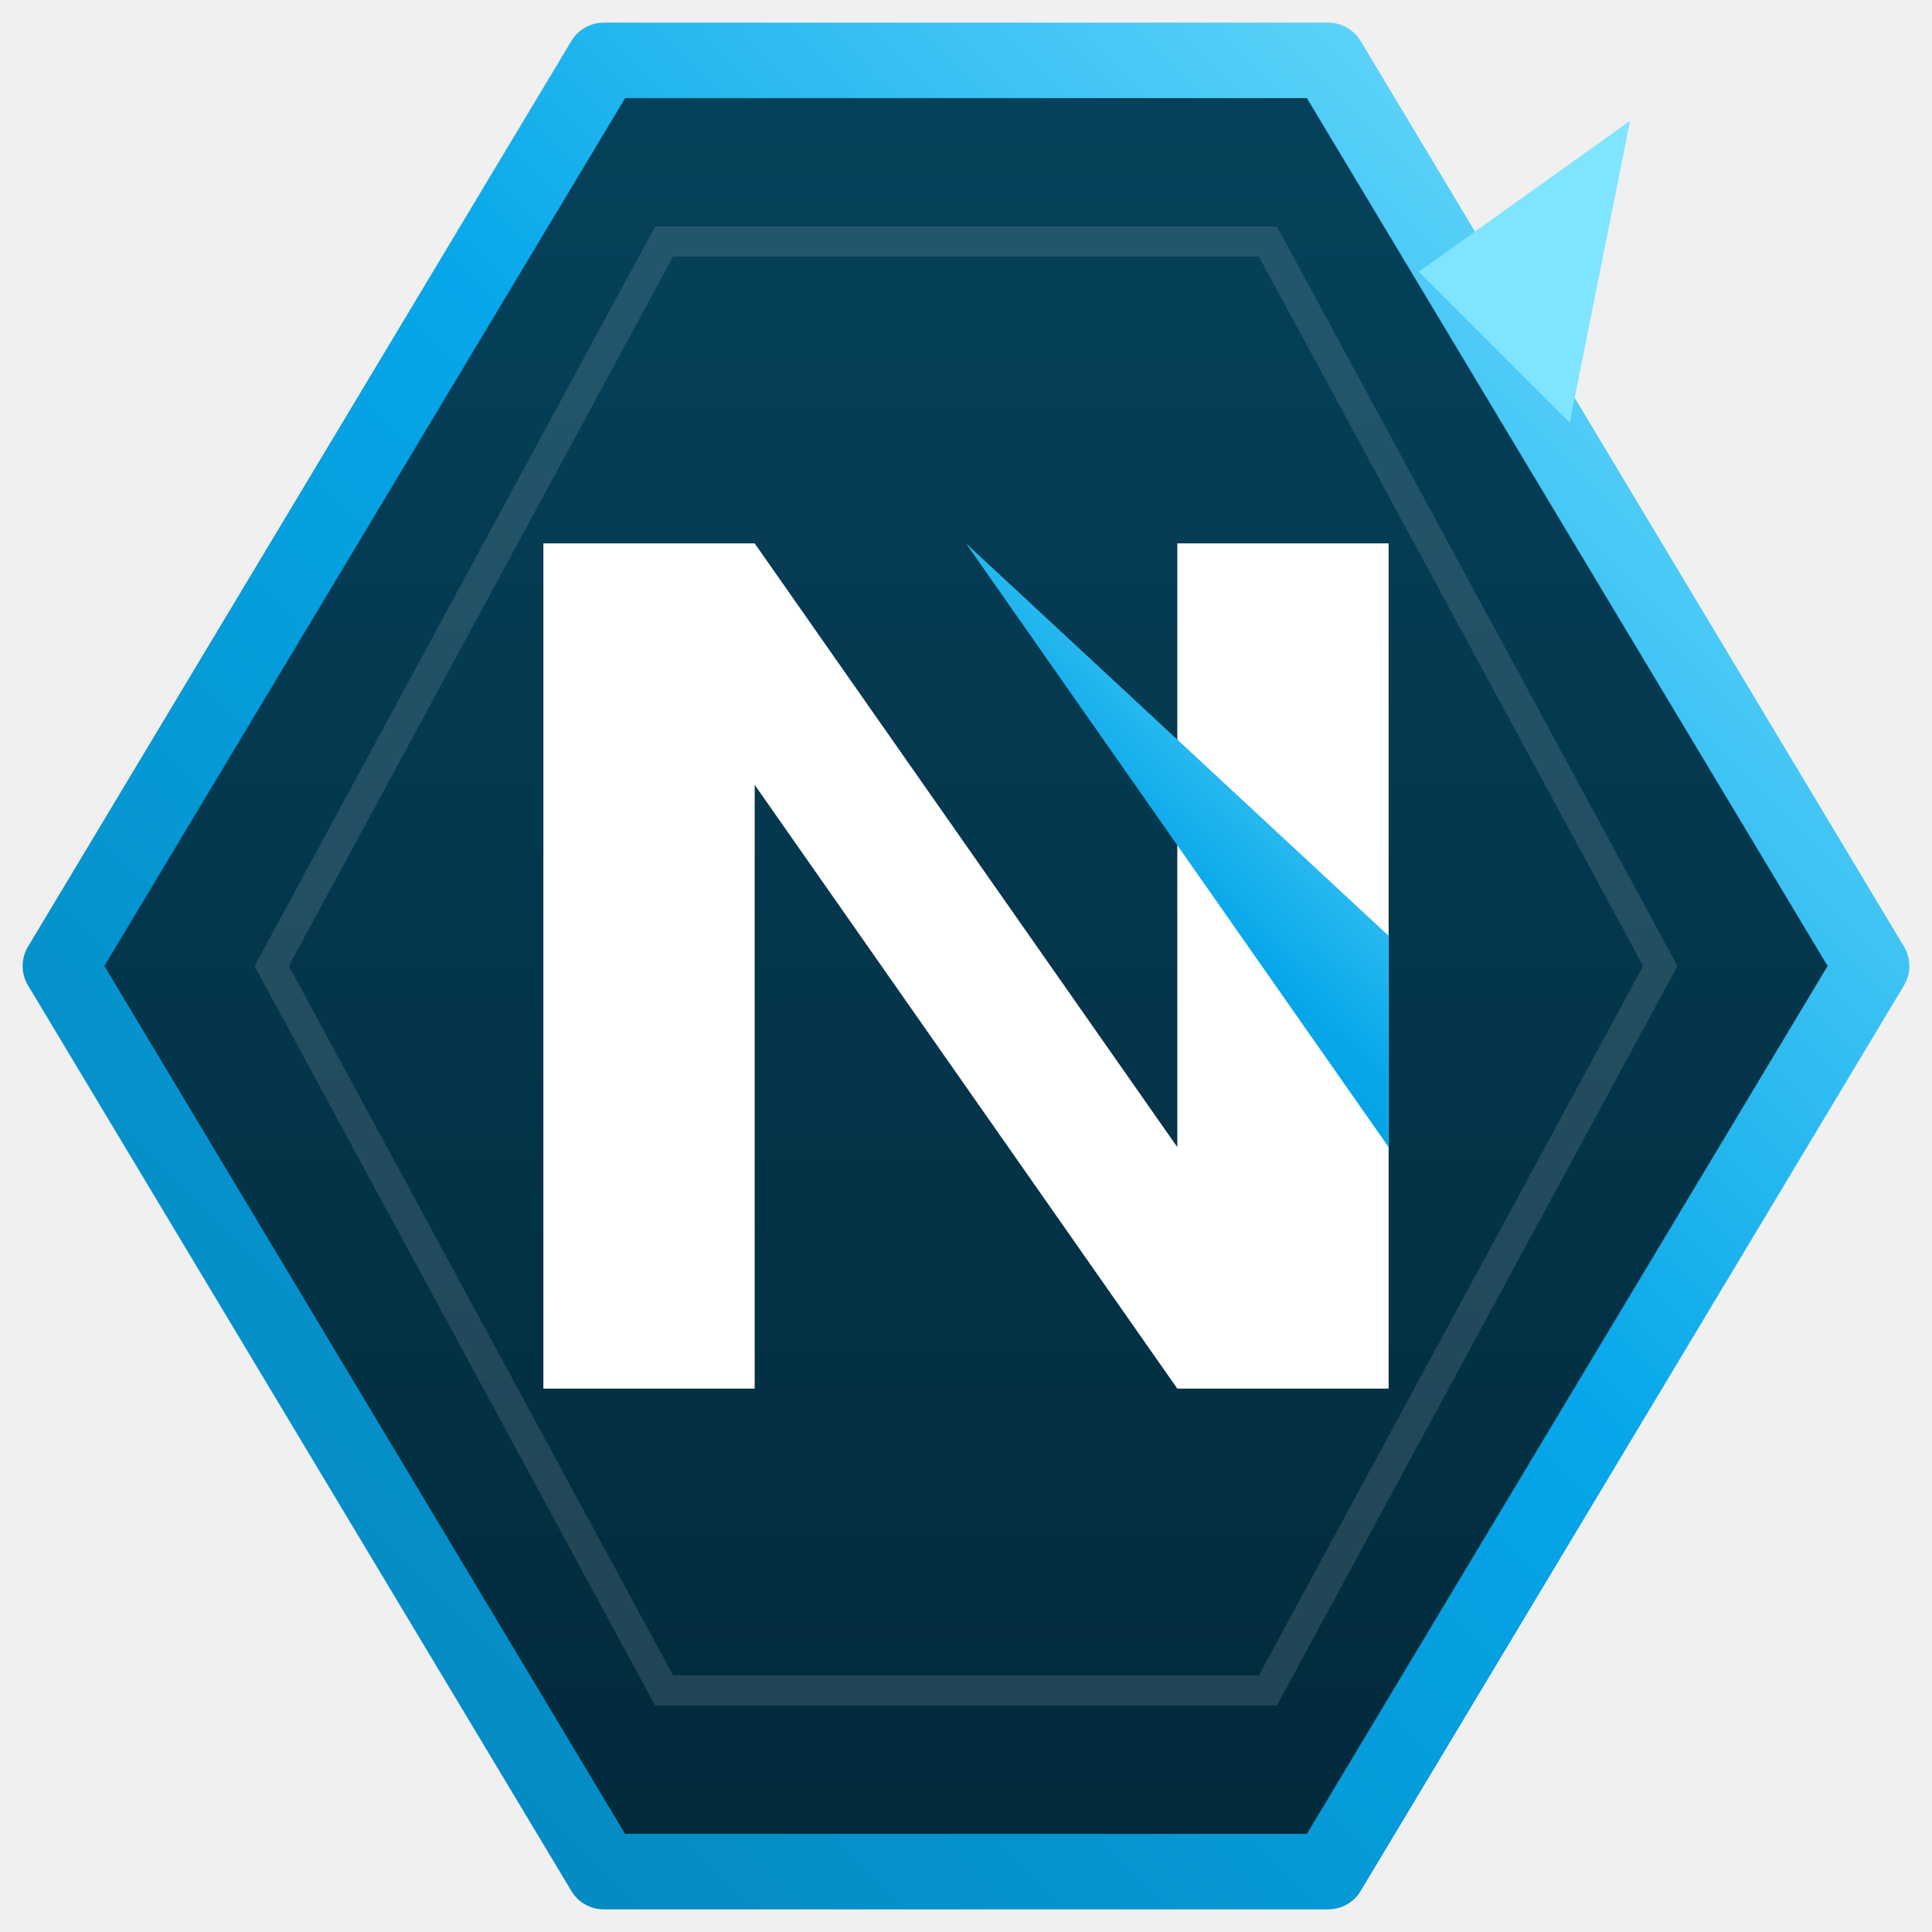
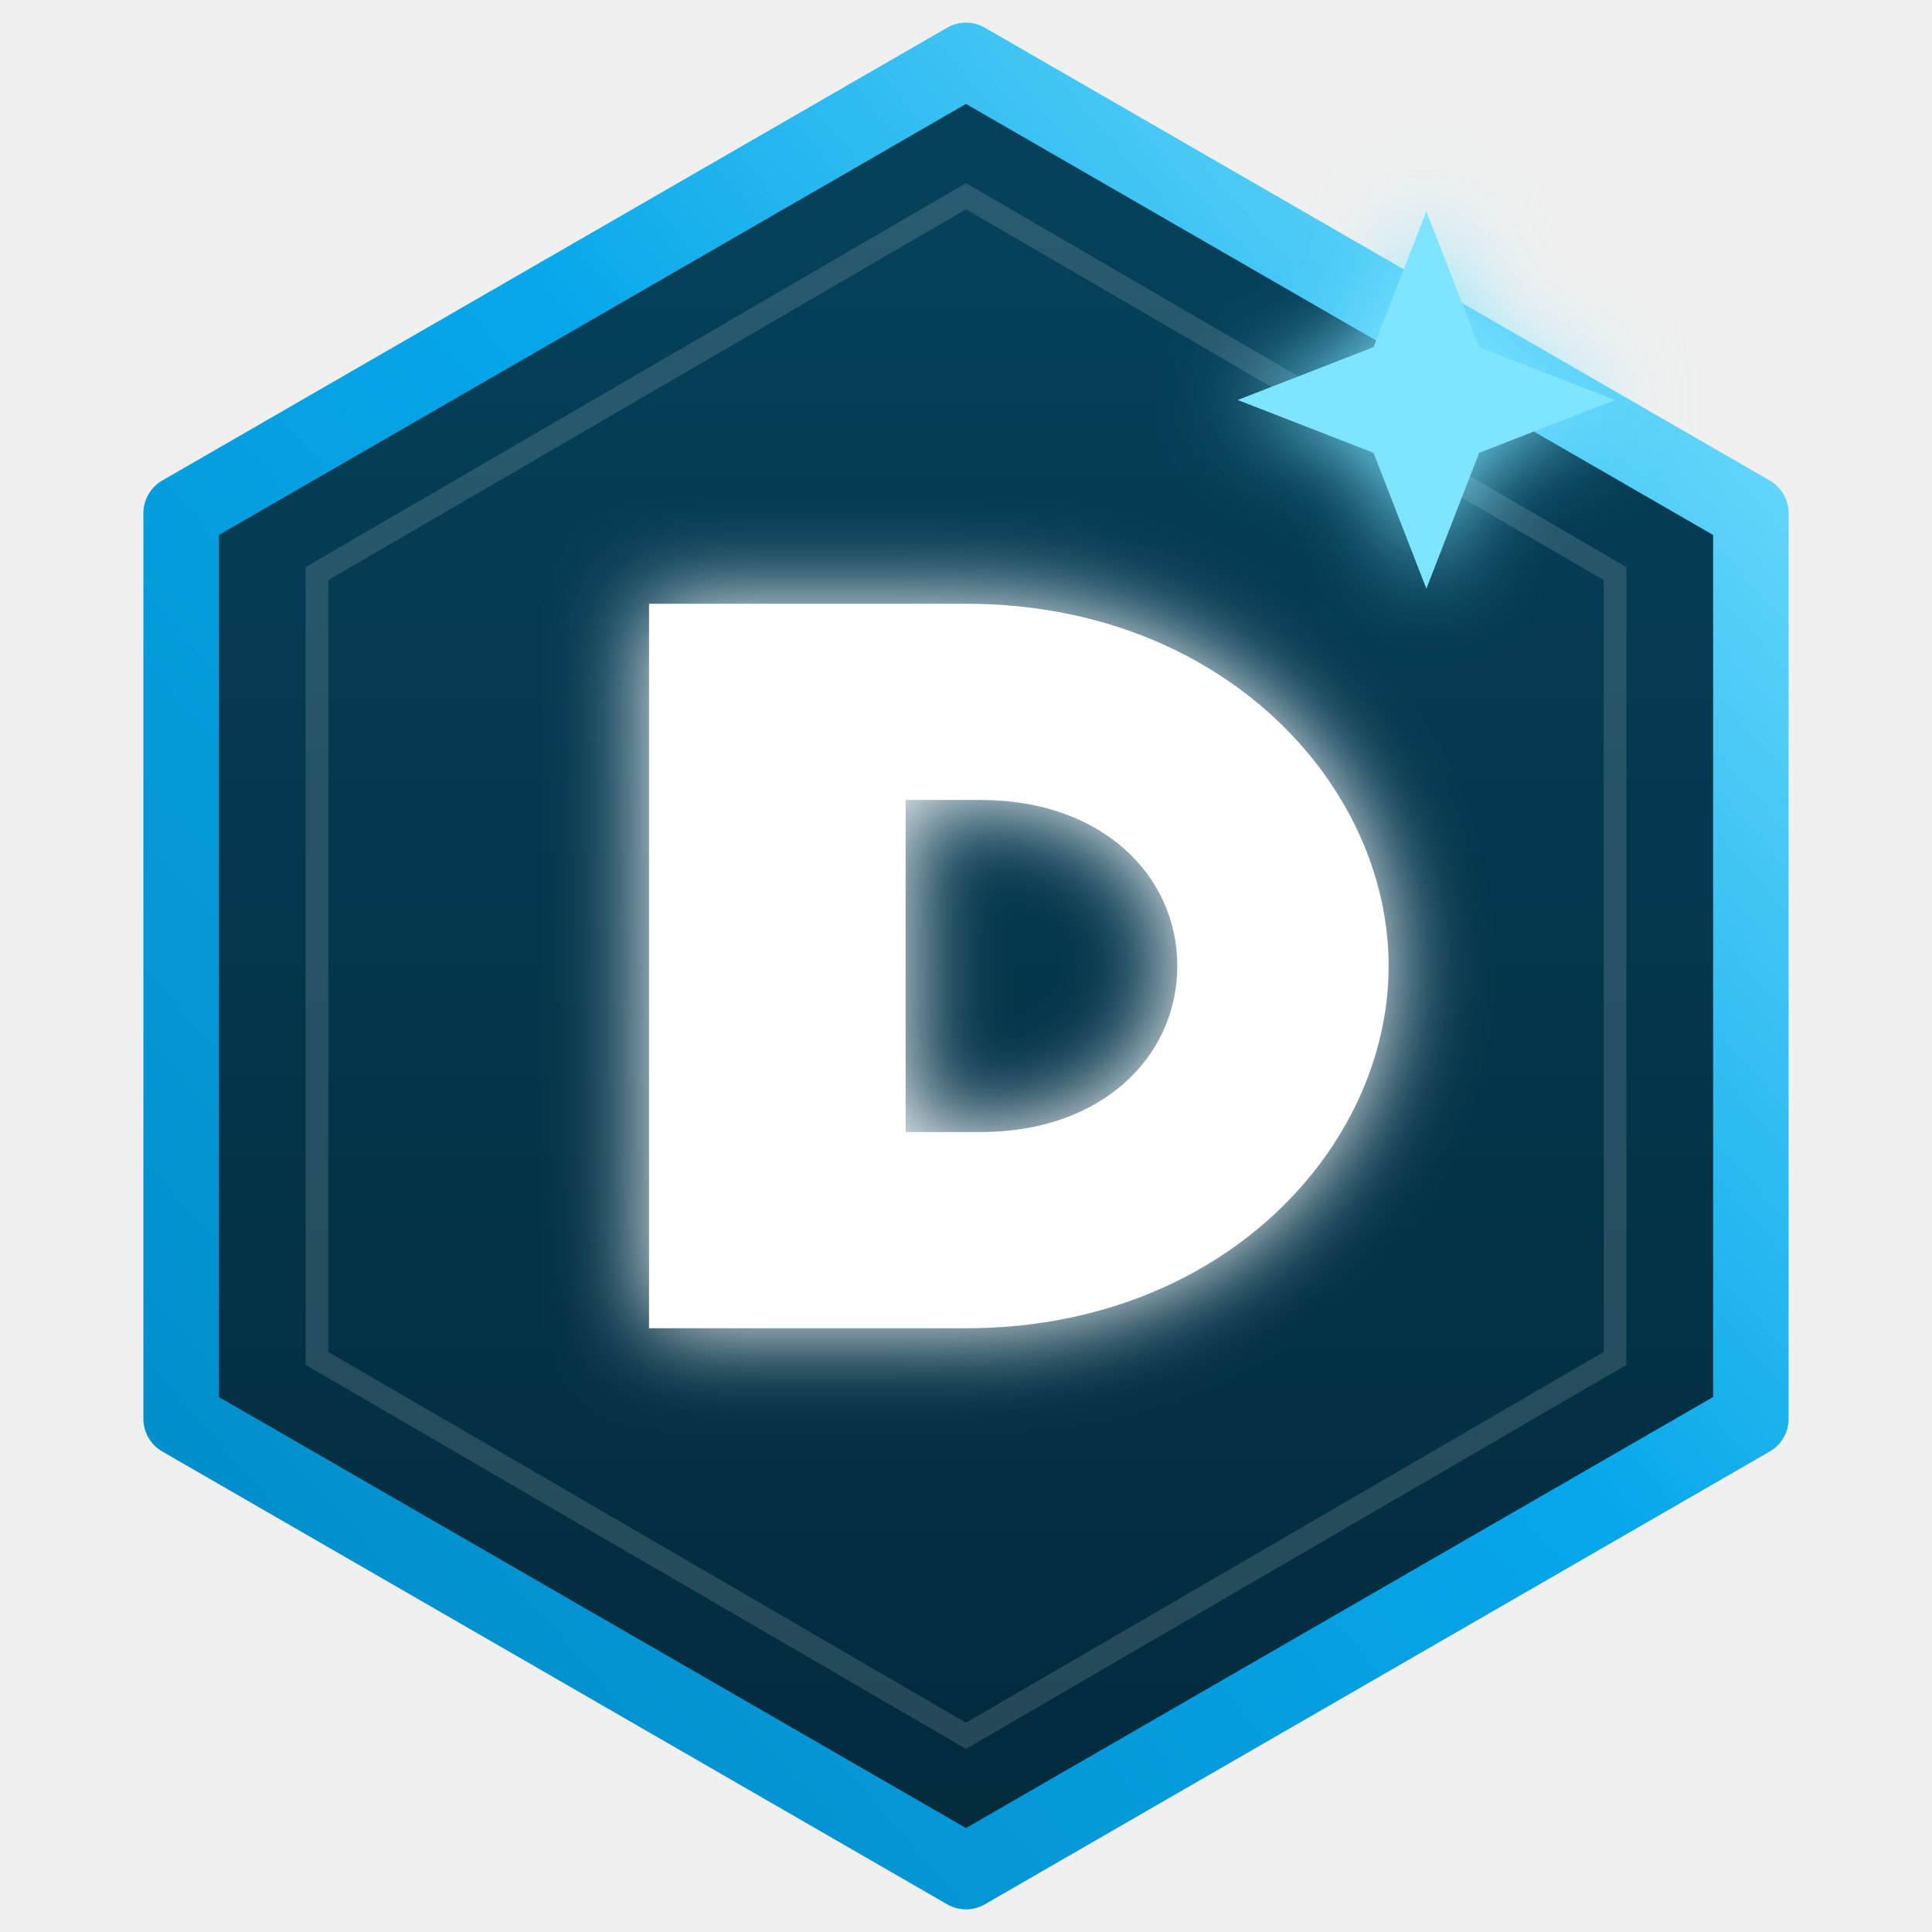
- <svg xmlns="http://www.w3.org/2000/svg" viewBox="0 0 64 64">
+ <svg xmlns="http://www.w3.org/2000/svg" viewBox="0 0 128 128" role="img" aria-label="DOMIGEN logo">
  <defs>
-     <linearGradient id="neon" x1="0" y1="1" x2="1" y2="0">
-       <stop offset="0%" stop-color="#0581b5" />
+     <linearGradient id="ring" x1="0" y1="1" x2="1" y2="0">
+       <stop offset="0%" stop-color="#0288c4" />
      <stop offset="55%" stop-color="#06a7ea" />
      <stop offset="100%" stop-color="#7fe4ff" />
    </linearGradient>
-     <linearGradient id="shell" x1="0" y1="0" x2="0" y2="1">
+     <linearGradient id="fill" x1="0" y1="0" x2="0" y2="1">
      <stop offset="0%" stop-color="#06425c" />
      <stop offset="100%" stop-color="#022a3b" />
    </linearGradient>
+     <filter id="glow" x="-40%" y="-40%" width="180%" height="180%">
+       <feGaussianBlur stdDeviation="3" result="blur" />
+       <feMerge>
+         <feMergeNode in="blur" />
+         <feMergeNode in="SourceGraphic" />
+       </feMerge>
+     </filter>
  </defs>
-   <path d="M20 2h24l18 30-18 30H20L2 32z" fill="url(#shell)" stroke="url(#neon)" stroke-width="2.5" stroke-linejoin="round" />
-   <path d="M22 8h20l13 24-13 24H22L9 32z" fill="none" stroke="#fff" stroke-opacity=".12" stroke-width="1" />
-   <path d="M18 46V18h7l14 20V18h7v28h-7L25 26v20z" fill="#fff" />
-   <path d="M25 18h7l14 20v-7L32 18h-7z" fill="url(#neon)" />
-   <path d="M47 9l7-5-2 10z" fill="#7fe4ff" />
+   <path d="M64 4 116 34v60L64 124 12 94V34Z" fill="url(#fill)" stroke="url(#ring)" stroke-width="5" stroke-linejoin="round" />
+   <path d="M64 13 107 38v52L64 115 21 90V38Z" fill="none" stroke="#fff" stroke-opacity=".14" stroke-width="1.5" />
+   <path d="M43 40h21c17 0 28 12 28 24s-11 24-28 24H43V40Zm17 13v22h5c8 0 13-5 13-11s-5-11-13-11h-5Z" fill="#fff" filter="url(#glow)" />
+   <path d="M91 23l3.5-9 3.5 9 9 3.5-9 3.5-3.5 9-3.5-9-9-3.5Z" fill="#7fe4ff" filter="url(#glow)" />
</svg>
